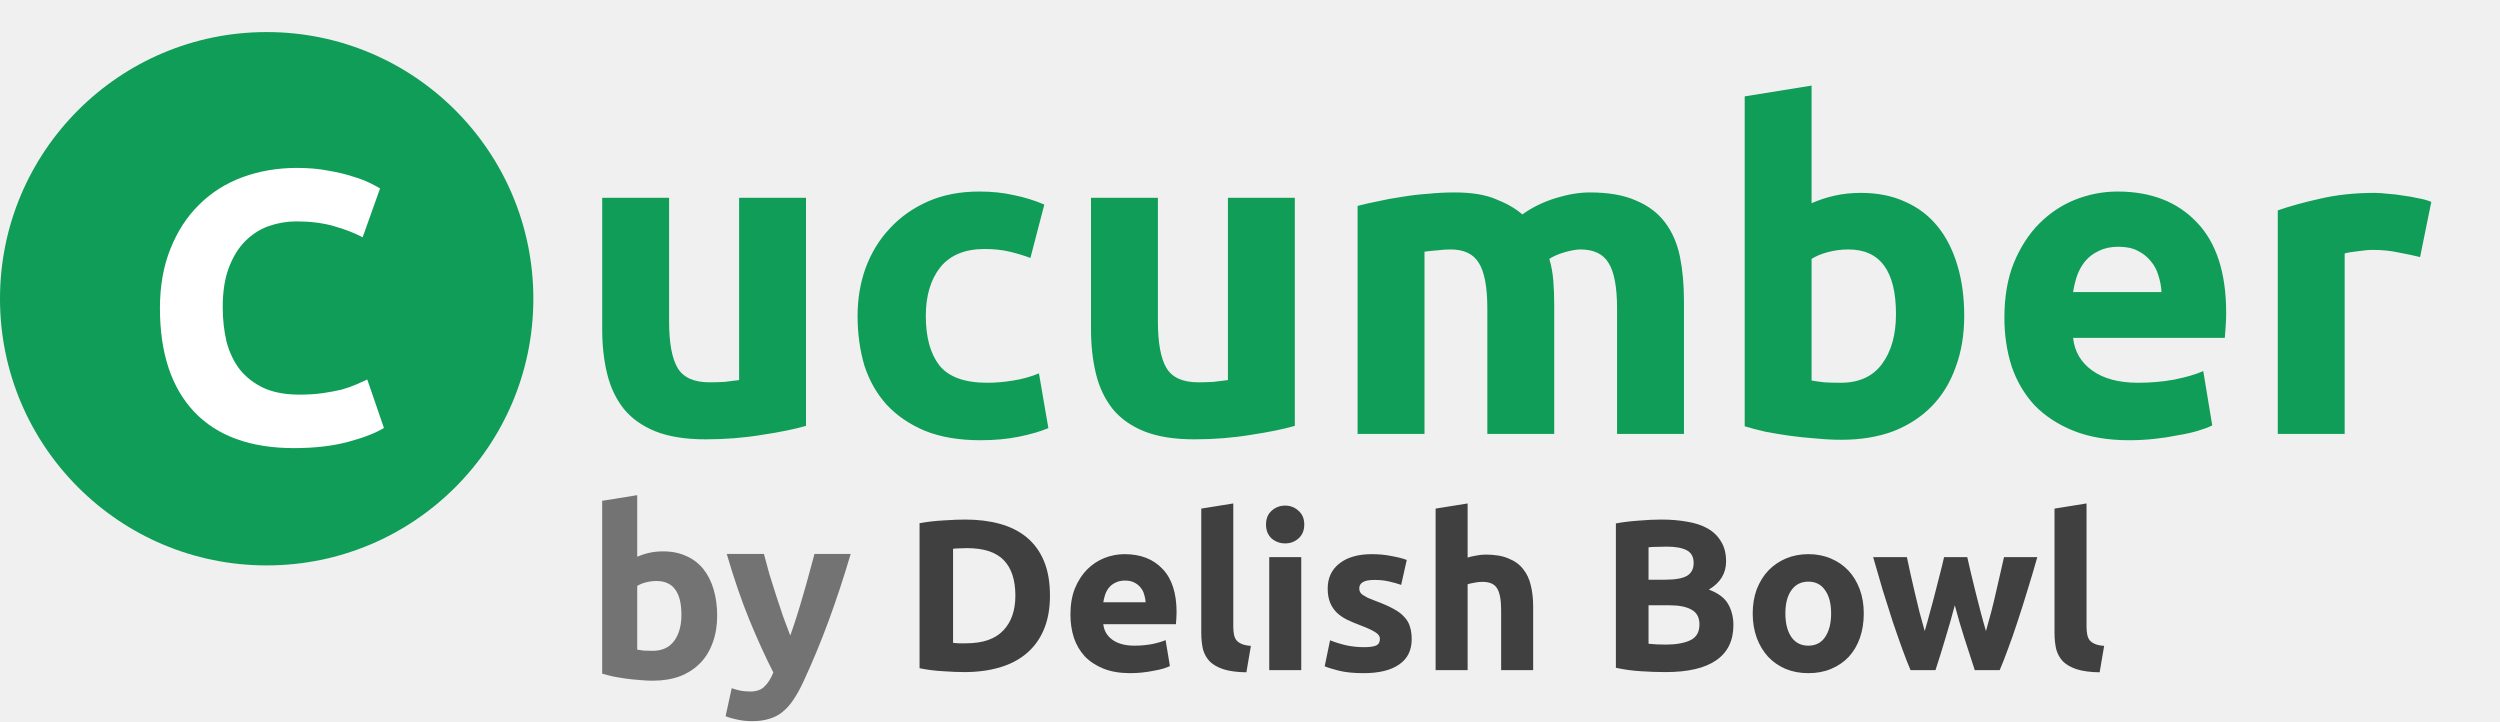
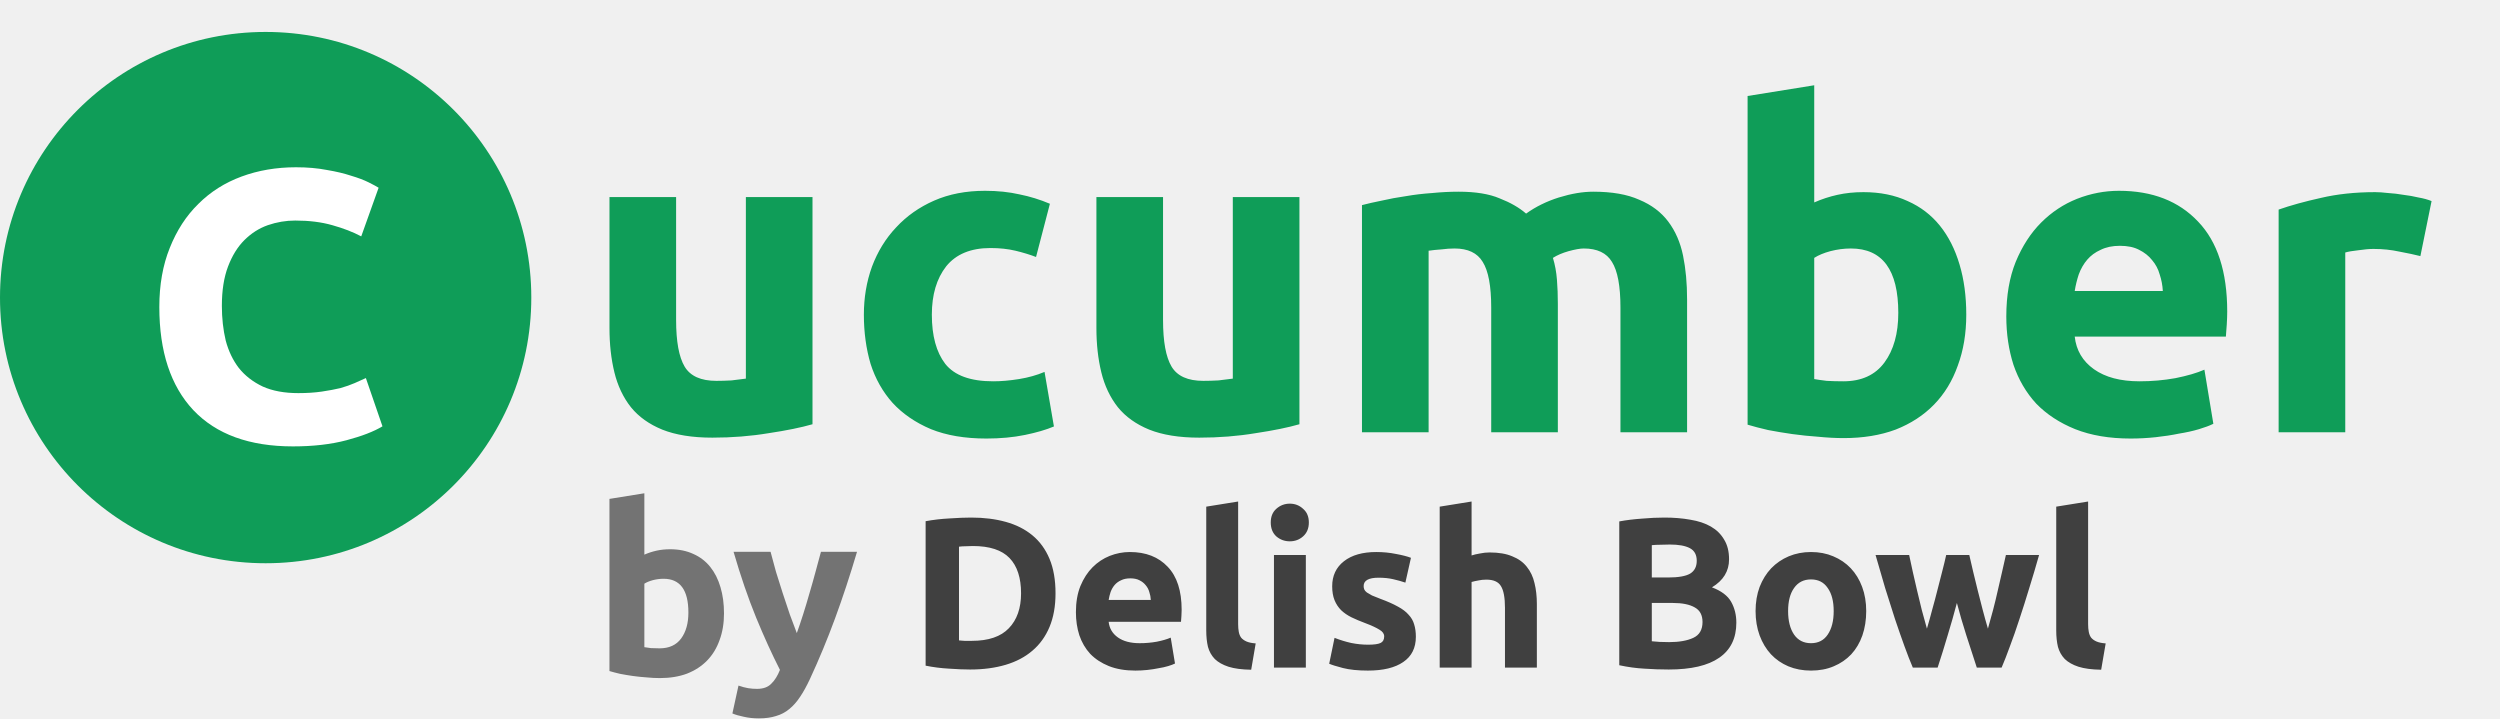
- <svg xmlns="http://www.w3.org/2000/svg" width="2339" height="675" viewBox="0 0 2339 675" fill="none">
+ <svg xmlns="http://www.w3.org/2000/svg" width="2348" height="675" viewBox="0 0 2348 675" fill="none">
  <path d="M499 279.5C499 417.295 387.295 529 249.5 529C111.705 529 0 417.295 0 279.5C0 141.705 111.705 30 249.5 30C387.295 30 499 141.705 499 279.5Z" fill="#0F9D58" />
  <path d="M275.096 419.255C234.243 419.255 203.06 407.893 181.546 385.171C160.274 362.448 149.638 330.177 149.638 288.358C149.638 267.569 152.901 249.077 159.428 232.881C165.955 216.443 174.899 202.664 186.26 191.545C197.621 180.183 211.158 171.602 226.871 165.8C242.583 159.999 259.625 157.098 277.997 157.098C288.633 157.098 298.302 157.944 307.004 159.636C315.707 161.087 323.321 162.9 329.848 165.075C336.374 167.009 341.813 169.064 346.165 171.239C350.516 173.415 353.658 175.107 355.592 176.316L339.275 222.003C331.54 217.893 322.475 214.388 312.081 211.488C301.928 208.587 290.325 207.136 277.271 207.136C268.569 207.136 259.988 208.587 251.527 211.488C243.308 214.388 235.936 219.102 229.409 225.629C223.124 231.914 218.048 240.133 214.18 250.285C210.312 260.438 208.378 272.766 208.378 287.27C208.378 298.873 209.587 309.751 212.004 319.903C214.663 329.814 218.773 338.396 224.333 345.648C230.134 352.9 237.628 358.701 246.813 363.052C255.999 367.162 267.119 369.216 280.172 369.216C288.391 369.216 295.764 368.733 302.291 367.766C308.817 366.799 314.619 365.711 319.695 364.503C324.771 363.052 329.243 361.481 333.111 359.789C336.979 358.097 340.484 356.526 343.626 355.075L359.218 400.4C351.241 405.234 340 409.585 325.497 413.453C310.993 417.321 294.193 419.255 275.096 419.255Z" fill="white" />
-   <path d="M754.103 398.44C743.463 401.52 729.743 404.32 712.943 406.84C696.143 409.64 678.503 411.04 660.023 411.04C641.263 411.04 625.583 408.52 612.983 403.48C600.663 398.44 590.863 391.44 583.583 382.48C576.303 373.24 571.123 362.32 568.043 349.72C564.963 337.12 563.423 323.26 563.423 308.14V185.08H626.003V300.58C626.003 320.74 628.663 335.3 633.983 344.26C639.303 353.22 649.243 357.7 663.803 357.7C668.283 357.7 673.043 357.56 678.083 357.28C683.123 356.72 687.603 356.16 691.523 355.6V185.08H754.103V398.44ZM802.347 295.54C802.347 279.58 804.867 264.6 809.907 250.6C815.227 236.32 822.787 224 832.587 213.64C842.387 203 854.287 194.6 868.287 188.44C882.287 182.28 898.247 179.2 916.167 179.2C927.927 179.2 938.707 180.32 948.507 182.56C958.307 184.52 967.827 187.46 977.067 191.38L964.047 241.36C958.167 239.12 951.727 237.16 944.727 235.48C937.727 233.8 929.887 232.96 921.207 232.96C902.727 232.96 888.867 238.7 879.627 250.18C870.667 261.66 866.187 276.78 866.187 295.54C866.187 315.42 870.387 330.82 878.787 341.74C887.467 352.66 902.447 358.12 923.727 358.12C931.287 358.12 939.407 357.42 948.087 356.02C956.767 354.62 964.747 352.38 972.027 349.3L980.847 400.54C973.567 403.62 964.467 406.28 953.547 408.52C942.627 410.76 930.587 411.88 917.427 411.88C897.267 411.88 879.907 408.94 865.347 403.06C850.787 396.9 838.747 388.64 829.227 378.28C819.987 367.92 813.127 355.74 808.647 341.74C804.447 327.46 802.347 312.06 802.347 295.54ZM1211.43 398.44C1200.79 401.52 1187.07 404.32 1170.27 406.84C1153.47 409.64 1135.83 411.04 1117.35 411.04C1098.59 411.04 1082.91 408.52 1070.31 403.48C1057.99 398.44 1048.19 391.44 1040.91 382.48C1033.63 373.24 1028.45 362.32 1025.37 349.72C1022.29 337.12 1020.75 323.26 1020.75 308.14V185.08H1083.33V300.58C1083.33 320.74 1085.99 335.3 1091.31 344.26C1096.63 353.22 1106.57 357.7 1121.13 357.7C1125.61 357.7 1130.37 357.56 1135.41 357.28C1140.45 356.72 1144.93 356.16 1148.85 355.6V185.08H1211.43V398.44ZM1391.55 288.82C1391.55 268.66 1388.89 254.38 1383.57 245.98C1378.53 237.58 1369.71 233.38 1357.11 233.38C1353.19 233.38 1349.13 233.66 1344.93 234.22C1340.73 234.5 1336.67 234.92 1332.75 235.48V406H1270.17V192.64C1275.49 191.24 1281.65 189.84 1288.65 188.44C1295.93 186.76 1303.49 185.36 1311.33 184.24C1319.45 182.84 1327.71 181.86 1336.11 181.3C1344.51 180.46 1352.77 180.04 1360.89 180.04C1376.85 180.04 1389.73 182.14 1399.53 186.34C1409.61 190.26 1417.87 195.02 1424.31 200.62C1433.27 194.18 1443.49 189.14 1454.97 185.5C1466.73 181.86 1477.51 180.04 1487.31 180.04C1504.95 180.04 1519.37 182.56 1530.57 187.6C1542.05 192.36 1551.15 199.22 1557.87 208.18C1564.59 217.14 1569.21 227.78 1571.73 240.1C1574.25 252.42 1575.51 266.14 1575.51 281.26V406H1512.93V288.82C1512.93 268.66 1510.27 254.38 1504.95 245.98C1499.91 237.58 1491.09 233.38 1478.49 233.38C1475.13 233.38 1470.37 234.22 1464.21 235.9C1458.33 237.58 1453.43 239.68 1449.51 242.2C1451.47 248.64 1452.73 255.5 1453.29 262.78C1453.85 269.78 1454.13 277.34 1454.13 285.46V406H1391.55V288.82ZM1773.88 293.86C1773.88 253.54 1759.04 233.38 1729.36 233.38C1722.92 233.38 1716.48 234.22 1710.04 235.9C1703.88 237.58 1698.84 239.68 1694.92 242.2V356.02C1698 356.58 1701.92 357.14 1706.68 357.7C1711.44 357.98 1716.62 358.12 1722.22 358.12C1739.3 358.12 1752.18 352.24 1760.86 340.48C1769.54 328.72 1773.88 313.18 1773.88 293.86ZM1837.72 295.54C1837.72 313.18 1835.06 329.14 1829.74 343.42C1824.7 357.7 1817.28 369.88 1807.48 379.96C1797.68 390.04 1785.64 397.88 1771.36 403.48C1757.08 408.8 1740.84 411.46 1722.64 411.46C1715.08 411.46 1707.1 411.04 1698.7 410.2C1690.58 409.64 1682.46 408.8 1674.34 407.68C1666.5 406.56 1658.94 405.3 1651.66 403.9C1644.38 402.22 1637.94 400.54 1632.34 398.86V90.16L1694.92 80.08V190.12C1701.92 187.04 1709.2 184.66 1716.76 182.98C1724.32 181.3 1732.44 180.46 1741.12 180.46C1756.8 180.46 1770.66 183.26 1782.7 188.86C1794.74 194.18 1804.82 201.88 1812.94 211.96C1821.06 222.04 1827.22 234.22 1831.42 248.5C1835.62 262.5 1837.72 278.18 1837.72 295.54ZM1875.32 297.22C1875.32 277.62 1878.26 260.54 1884.14 245.98C1890.3 231.14 1898.28 218.82 1908.08 209.02C1917.88 199.22 1929.08 191.8 1941.68 186.76C1954.56 181.72 1967.72 179.2 1981.16 179.2C2012.52 179.2 2037.3 188.86 2055.5 208.18C2073.7 227.22 2082.8 255.36 2082.8 292.6C2082.8 296.24 2082.66 300.3 2082.38 304.78C2082.1 308.98 2081.82 312.76 2081.54 316.12H1939.58C1940.98 329 1947 339.22 1957.64 346.78C1968.28 354.34 1982.56 358.12 2000.48 358.12C2011.96 358.12 2023.16 357.14 2034.08 355.18C2045.28 352.94 2054.38 350.28 2061.38 347.2L2069.78 398.02C2066.42 399.7 2061.94 401.38 2056.34 403.06C2050.74 404.74 2044.44 406.14 2037.44 407.26C2030.72 408.66 2023.44 409.78 2015.6 410.62C2007.76 411.46 1999.92 411.88 1992.08 411.88C1972.2 411.88 1954.84 408.94 1940 403.06C1925.44 397.18 1913.26 389.2 1903.46 379.12C1893.94 368.76 1886.8 356.58 1882.04 342.58C1877.56 328.58 1875.32 313.46 1875.32 297.22ZM2022.32 273.28C2022.04 267.96 2021.06 262.78 2019.38 257.74C2017.98 252.7 2015.6 248.22 2012.24 244.3C2009.16 240.38 2005.1 237.16 2000.06 234.64C1995.3 232.12 1989.28 230.86 1982 230.86C1975 230.86 1968.98 232.12 1963.94 234.64C1958.9 236.88 1954.7 239.96 1951.34 243.88C1947.98 247.8 1945.32 252.42 1943.36 257.74C1941.68 262.78 1940.42 267.96 1939.58 273.28H2022.32ZM2264.23 240.52C2258.63 239.12 2252.05 237.72 2244.49 236.32C2236.93 234.64 2228.81 233.8 2220.13 233.8C2216.21 233.8 2211.45 234.22 2205.85 235.06C2200.53 235.62 2196.47 236.32 2193.67 237.16V406H2131.09V196.84C2142.29 192.92 2155.45 189.28 2170.57 185.92C2185.97 182.28 2203.05 180.46 2221.81 180.46C2225.17 180.46 2229.23 180.74 2233.99 181.3C2238.75 181.58 2243.51 182.14 2248.27 182.98C2253.03 183.54 2257.79 184.38 2262.55 185.5C2267.31 186.34 2271.37 187.46 2274.73 188.86L2264.23 240.52Z" fill="#0F9D58" />
-   <path d="M637.54 575.26C637.54 554.14 629.767 543.58 614.22 543.58C610.847 543.58 607.473 544.02 604.1 544.9C600.873 545.78 598.233 546.88 596.18 548.2V607.82C597.793 608.113 599.847 608.407 602.34 608.7C604.833 608.847 607.547 608.92 610.48 608.92C619.427 608.92 626.173 605.84 630.72 599.68C635.267 593.52 637.54 585.38 637.54 575.26ZM670.98 576.14C670.98 585.38 669.587 593.74 666.8 601.22C664.16 608.7 660.273 615.08 655.14 620.36C650.007 625.64 643.7 629.747 636.22 632.68C628.74 635.467 620.233 636.86 610.7 636.86C606.74 636.86 602.56 636.64 598.16 636.2C593.907 635.907 589.653 635.467 585.4 634.88C581.293 634.293 577.333 633.633 573.52 632.9C569.707 632.02 566.333 631.14 563.4 630.26V468.56L596.18 463.28V520.92C599.847 519.307 603.66 518.06 607.62 517.18C611.58 516.3 615.833 515.86 620.38 515.86C628.593 515.86 635.853 517.327 642.16 520.26C648.467 523.047 653.747 527.08 658 532.36C662.253 537.64 665.48 544.02 667.68 551.5C669.88 558.833 670.98 567.047 670.98 576.14ZM795.906 518.28C789.306 540.573 782.412 561.473 775.226 580.98C768.039 600.487 760.192 619.407 751.686 637.74C748.606 644.34 745.526 649.913 742.446 654.46C739.366 659.153 735.992 662.967 732.326 665.9C728.659 668.98 724.479 671.18 719.786 672.5C715.239 673.967 709.886 674.7 703.726 674.7C698.592 674.7 693.826 674.187 689.426 673.16C685.172 672.28 681.652 671.253 678.866 670.08L684.586 643.9C687.959 645.073 690.966 645.88 693.606 646.32C696.246 646.76 699.032 646.98 701.966 646.98C707.832 646.98 712.306 645.367 715.386 642.14C718.612 639.06 721.326 634.733 723.526 629.16C716.046 614.493 708.566 598.067 701.086 579.88C693.606 561.547 686.566 541.013 679.966 518.28H714.726C716.192 524 717.879 530.233 719.786 536.98C721.839 543.58 723.966 550.327 726.166 557.22C728.366 563.967 730.566 570.567 732.766 577.02C735.112 583.473 737.312 589.34 739.366 594.62C741.272 589.34 743.252 583.473 745.306 577.02C747.359 570.567 749.339 563.967 751.246 557.22C753.299 550.327 755.206 543.58 756.966 536.98C758.872 530.233 760.559 524 762.026 518.28H795.906Z" fill="#737373" />
-   <path d="M891.694 601.473C893.168 601.607 894.843 601.741 896.719 601.875C898.729 601.875 901.074 601.875 903.754 601.875C919.432 601.875 931.023 597.922 938.527 590.016C946.165 582.11 949.984 571.189 949.984 557.253C949.984 542.647 946.366 531.592 939.13 524.088C931.894 516.584 920.437 512.832 904.759 512.832C902.615 512.832 900.404 512.899 898.126 513.033C895.848 513.033 893.704 513.167 891.694 513.435V601.473ZM982.345 557.253C982.345 569.313 980.469 579.832 976.717 588.81C972.965 597.788 967.605 605.225 960.637 611.121C953.803 617.017 945.428 621.439 935.512 624.387C925.596 627.335 914.474 628.809 902.146 628.809C896.518 628.809 889.952 628.541 882.448 628.005C874.944 627.603 867.574 626.665 860.338 625.191V489.516C867.574 488.176 875.078 487.305 882.85 486.903C890.756 486.367 897.523 486.099 903.151 486.099C915.077 486.099 925.864 487.439 935.512 490.119C945.294 492.799 953.669 497.02 960.637 502.782C967.605 508.544 972.965 515.914 976.717 524.892C980.469 533.87 982.345 544.657 982.345 557.253ZM1001.5 574.941C1001.5 565.561 1002.91 557.387 1005.72 550.419C1008.67 543.317 1012.49 537.421 1017.18 532.731C1021.87 528.041 1027.23 524.49 1033.26 522.078C1039.42 519.666 1045.72 518.46 1052.15 518.46C1067.16 518.46 1079.02 523.083 1087.73 532.329C1096.44 541.441 1100.8 554.908 1100.8 572.73C1100.8 574.472 1100.73 576.415 1100.59 578.559C1100.46 580.569 1100.33 582.378 1100.19 583.986H1032.25C1032.92 590.15 1035.81 595.041 1040.9 598.659C1045.99 602.277 1052.82 604.086 1061.4 604.086C1066.89 604.086 1072.25 603.617 1077.48 602.679C1082.84 601.607 1087.19 600.334 1090.54 598.86L1094.56 623.181C1092.96 623.985 1090.81 624.789 1088.13 625.593C1085.45 626.397 1082.44 627.067 1079.09 627.603C1075.87 628.273 1072.39 628.809 1068.64 629.211C1064.88 629.613 1061.13 629.814 1057.38 629.814C1047.87 629.814 1039.56 628.407 1032.46 625.593C1025.49 622.779 1019.66 618.96 1014.97 614.136C1010.41 609.178 1007 603.349 1004.72 596.649C1002.57 589.949 1001.5 582.713 1001.5 574.941ZM1071.85 563.484C1071.72 560.938 1071.25 558.459 1070.44 556.047C1069.77 553.635 1068.64 551.491 1067.03 549.615C1065.55 547.739 1063.61 546.198 1061.2 544.992C1058.92 543.786 1056.04 543.183 1052.56 543.183C1049.21 543.183 1046.32 543.786 1043.91 544.992C1041.5 546.064 1039.49 547.538 1037.88 549.414C1036.27 551.29 1035 553.501 1034.06 556.047C1033.26 558.459 1032.66 560.938 1032.25 563.484H1071.85ZM1166.12 629.01C1157.41 628.876 1150.3 627.938 1144.81 626.196C1139.45 624.454 1135.16 622.042 1131.95 618.96C1128.86 615.744 1126.72 611.925 1125.51 607.503C1124.44 602.947 1123.91 597.855 1123.91 592.227V475.848L1153.86 471.024V586.197C1153.86 588.877 1154.06 591.289 1154.46 593.433C1154.86 595.577 1155.6 597.386 1156.67 598.86C1157.88 600.334 1159.55 601.54 1161.69 602.478C1163.84 603.416 1166.72 604.019 1170.34 604.287L1166.12 629.01ZM1217.45 627H1187.5V521.274H1217.45V627ZM1220.27 490.722C1220.27 496.216 1218.46 500.571 1214.84 503.787C1211.36 506.869 1207.2 508.41 1202.38 508.41C1197.55 508.41 1193.33 506.869 1189.72 503.787C1186.23 500.571 1184.49 496.216 1184.49 490.722C1184.49 485.228 1186.23 480.94 1189.72 477.858C1193.33 474.642 1197.55 473.034 1202.38 473.034C1207.2 473.034 1211.36 474.642 1214.84 477.858C1218.46 480.94 1220.27 485.228 1220.27 490.722ZM1275.96 605.493C1281.45 605.493 1285.34 604.957 1287.62 603.885C1289.89 602.813 1291.03 600.736 1291.03 597.654C1291.03 595.242 1289.56 593.165 1286.61 591.423C1283.66 589.547 1279.17 587.47 1273.14 585.192C1268.45 583.45 1264.17 581.641 1260.28 579.765C1256.53 577.889 1253.31 575.678 1250.63 573.132C1247.95 570.452 1245.87 567.303 1244.4 563.685C1242.93 560.067 1242.19 555.712 1242.19 550.62C1242.19 540.704 1245.87 532.865 1253.24 527.103C1260.61 521.341 1270.73 518.46 1283.6 518.46C1290.03 518.46 1296.19 519.063 1302.09 520.269C1307.98 521.341 1312.67 522.547 1316.16 523.887L1310.93 547.203C1307.45 545.997 1303.63 544.925 1299.47 543.987C1295.45 543.049 1290.9 542.58 1285.81 542.58C1276.43 542.58 1271.74 545.193 1271.74 550.419C1271.74 551.625 1271.94 552.697 1272.34 553.635C1272.74 554.573 1273.55 555.511 1274.75 556.449C1275.96 557.253 1277.57 558.191 1279.58 559.263C1281.72 560.201 1284.4 561.273 1287.62 562.479C1294.18 564.891 1299.61 567.303 1303.9 569.715C1308.18 571.993 1311.53 574.539 1313.95 577.353C1316.49 580.033 1318.23 583.048 1319.17 586.398C1320.24 589.748 1320.78 593.634 1320.78 598.056C1320.78 608.508 1316.83 616.414 1308.92 621.774C1301.15 627.134 1290.09 629.814 1275.76 629.814C1266.38 629.814 1258.54 629.01 1252.24 627.402C1246.08 625.794 1241.79 624.454 1239.38 623.382L1244.4 599.061C1249.49 601.071 1254.72 602.679 1260.08 603.885C1265.44 604.957 1270.73 605.493 1275.96 605.493ZM1343.16 627V475.848L1373.11 471.024V521.676C1375.12 521.006 1377.67 520.403 1380.75 519.867C1383.96 519.197 1387.05 518.862 1389.99 518.862C1398.57 518.862 1405.67 520.068 1411.3 522.48C1417.06 524.758 1421.62 528.041 1424.97 532.329C1428.45 536.617 1430.86 541.709 1432.2 547.605C1433.68 553.501 1434.42 560.067 1434.42 567.303V627H1404.47V570.921C1404.47 561.273 1403.19 554.439 1400.65 550.419C1398.24 546.399 1393.68 544.389 1386.98 544.389C1384.3 544.389 1381.75 544.657 1379.34 545.193C1377.06 545.595 1374.99 546.064 1373.11 546.6V627H1343.16ZM1558.25 628.809C1550.61 628.809 1542.98 628.541 1535.34 628.005C1527.83 627.603 1520 626.531 1511.82 624.789V489.717C1518.25 488.511 1525.29 487.64 1532.93 487.104C1540.56 486.434 1547.67 486.099 1554.23 486.099C1563.08 486.099 1571.18 486.769 1578.55 488.109C1586.06 489.315 1592.49 491.459 1597.85 494.541C1603.21 497.623 1607.36 501.71 1610.31 506.802C1613.39 511.76 1614.93 517.924 1614.93 525.294C1614.93 536.416 1609.57 545.193 1598.85 551.625C1607.7 554.975 1613.73 559.531 1616.94 565.293C1620.16 571.055 1621.77 577.554 1621.77 584.79C1621.77 599.396 1616.41 610.384 1605.69 617.754C1595.1 625.124 1579.29 628.809 1558.25 628.809ZM1542.37 566.298V602.277C1544.65 602.545 1547.13 602.746 1549.81 602.88C1552.49 603.014 1555.44 603.081 1558.65 603.081C1568.03 603.081 1575.61 601.741 1581.37 599.061C1587.13 596.381 1590.01 591.423 1590.01 584.187C1590.01 577.755 1587.6 573.199 1582.77 570.519C1577.95 567.705 1571.05 566.298 1562.07 566.298H1542.37ZM1542.37 542.379H1557.65C1567.3 542.379 1574.2 541.173 1578.35 538.761C1582.51 536.215 1584.58 532.195 1584.58 526.701C1584.58 521.073 1582.44 517.12 1578.15 514.842C1573.86 512.564 1567.57 511.425 1559.26 511.425C1556.58 511.425 1553.7 511.492 1550.61 511.626C1547.53 511.626 1544.79 511.76 1542.37 512.028V542.379ZM1743.75 573.936C1743.75 582.244 1742.54 589.882 1740.13 596.85C1737.72 603.684 1734.24 609.58 1729.68 614.538C1725.12 619.362 1719.63 623.114 1713.2 625.794C1706.9 628.474 1699.8 629.814 1691.89 629.814C1684.12 629.814 1677.02 628.474 1670.59 625.794C1664.29 623.114 1658.86 619.362 1654.31 614.538C1649.75 609.58 1646.2 603.684 1643.65 596.85C1641.11 589.882 1639.83 582.244 1639.83 573.936C1639.83 565.628 1641.11 558.057 1643.65 551.223C1646.33 544.389 1649.95 538.56 1654.51 533.736C1659.2 528.912 1664.69 525.16 1670.99 522.48C1677.42 519.8 1684.39 518.46 1691.89 518.46C1699.53 518.46 1706.5 519.8 1712.8 522.48C1719.23 525.16 1724.72 528.912 1729.28 533.736C1733.83 538.56 1737.39 544.389 1739.93 551.223C1742.48 558.057 1743.75 565.628 1743.75 573.936ZM1713.2 573.936C1713.2 564.69 1711.32 557.454 1707.57 552.228C1703.95 546.868 1698.73 544.188 1691.89 544.188C1685.06 544.188 1679.77 546.868 1676.01 552.228C1672.26 557.454 1670.39 564.69 1670.39 573.936C1670.39 583.182 1672.26 590.552 1676.01 596.046C1679.77 601.406 1685.06 604.086 1691.89 604.086C1698.73 604.086 1703.95 601.406 1707.57 596.046C1711.32 590.552 1713.2 583.182 1713.2 573.936ZM1828.91 566.298C1826.23 576.482 1823.35 586.599 1820.27 596.649C1817.32 606.699 1814.17 616.816 1810.82 627H1787.51C1785.1 621.372 1782.48 614.672 1779.67 606.9C1776.86 599.128 1773.91 590.686 1770.83 581.574C1767.88 572.328 1764.8 562.613 1761.58 552.429C1758.5 542.111 1755.48 531.726 1752.53 521.274H1784.09C1785.16 526.098 1786.3 531.391 1787.51 537.153C1788.85 542.781 1790.19 548.61 1791.53 554.64C1793 560.67 1794.48 566.767 1795.95 572.931C1797.56 578.961 1799.17 584.79 1800.77 590.418C1802.52 584.522 1804.19 578.492 1805.8 572.328C1807.54 566.164 1809.15 560.134 1810.62 554.238C1812.23 548.208 1813.71 542.446 1815.05 536.952C1816.52 531.324 1817.79 526.098 1818.86 521.274H1840.57C1841.64 526.098 1842.85 531.324 1844.19 536.952C1845.53 542.446 1846.94 548.208 1848.41 554.238C1849.89 560.134 1851.43 566.164 1853.03 572.328C1854.64 578.492 1856.32 584.522 1858.06 590.418C1859.67 584.79 1861.28 578.961 1862.88 572.931C1864.49 566.767 1865.97 560.67 1867.31 554.64C1868.78 548.61 1870.12 542.781 1871.33 537.153C1872.67 531.391 1873.87 526.098 1874.94 521.274H1906.1C1903.15 531.726 1900.07 542.111 1896.85 552.429C1893.77 562.613 1890.69 572.328 1887.61 581.574C1884.66 590.686 1881.71 599.128 1878.76 606.9C1875.95 614.672 1873.34 621.372 1870.92 627H1847.61C1844.26 616.816 1840.97 606.699 1837.76 596.649C1834.54 586.599 1831.59 576.482 1828.91 566.298ZM1964.42 629.01C1955.71 628.876 1948.61 627.938 1943.12 626.196C1937.76 624.454 1933.47 622.042 1930.25 618.96C1927.17 615.744 1925.03 611.925 1923.82 607.503C1922.75 602.947 1922.21 597.855 1922.21 592.227V475.848L1952.16 471.024V586.197C1952.16 588.877 1952.36 591.289 1952.77 593.433C1953.17 595.577 1953.91 597.386 1954.98 598.86C1956.18 600.334 1957.86 601.54 1960 602.478C1962.15 603.416 1965.03 604.019 1968.65 604.287L1964.42 629.01Z" fill="#404040" />
+   <path d="M763.103 398.44C752.463 401.52 738.743 404.32 721.943 406.84C705.143 409.64 687.503 411.04 669.023 411.04C650.263 411.04 634.583 408.52 621.983 403.48C609.663 398.44 599.863 391.44 592.583 382.48C585.303 373.24 580.123 362.32 577.043 349.72C573.963 337.12 572.423 323.26 572.423 308.14V185.08H635.003V300.58C635.003 320.74 637.663 335.3 642.983 344.26C648.303 353.22 658.243 357.7 672.803 357.7C677.283 357.7 682.043 357.56 687.083 357.28C692.123 356.72 696.603 356.16 700.523 355.6V185.08H763.103V398.44ZM811.347 295.54C811.347 279.58 813.867 264.6 818.907 250.6C824.227 236.32 831.787 224 841.587 213.64C851.387 203 863.287 194.6 877.287 188.44C891.287 182.28 907.247 179.2 925.167 179.2C936.927 179.2 947.707 180.32 957.507 182.56C967.307 184.52 976.827 187.46 986.067 191.38L973.047 241.36C967.167 239.12 960.727 237.16 953.727 235.48C946.727 233.8 938.887 232.96 930.207 232.96C911.727 232.96 897.867 238.7 888.627 250.18C879.667 261.66 875.187 276.78 875.187 295.54C875.187 315.42 879.387 330.82 887.787 341.74C896.467 352.66 911.447 358.12 932.727 358.12C940.287 358.12 948.407 357.42 957.087 356.02C965.767 354.62 973.747 352.38 981.027 349.3L989.847 400.54C982.567 403.62 973.467 406.28 962.547 408.52C951.627 410.76 939.587 411.88 926.427 411.88C906.267 411.88 888.907 408.94 874.347 403.06C859.787 396.9 847.747 388.64 838.227 378.28C828.987 367.92 822.127 355.74 817.647 341.74C813.447 327.46 811.347 312.06 811.347 295.54ZM1220.43 398.44C1209.79 401.52 1196.07 404.32 1179.27 406.84C1162.47 409.64 1144.83 411.04 1126.35 411.04C1107.59 411.04 1091.91 408.52 1079.31 403.48C1066.99 398.44 1057.19 391.44 1049.91 382.48C1042.63 373.24 1037.45 362.32 1034.37 349.72C1031.29 337.12 1029.75 323.26 1029.75 308.14V185.08H1092.33V300.58C1092.33 320.74 1094.99 335.3 1100.31 344.26C1105.63 353.22 1115.57 357.7 1130.13 357.7C1134.61 357.7 1139.37 357.56 1144.41 357.28C1149.45 356.72 1153.93 356.16 1157.85 355.6V185.08H1220.43V398.44ZM1400.55 288.82C1400.55 268.66 1397.89 254.38 1392.57 245.98C1387.53 237.58 1378.71 233.38 1366.11 233.38C1362.19 233.38 1358.13 233.66 1353.93 234.22C1349.73 234.5 1345.67 234.92 1341.75 235.48V406H1279.17V192.64C1284.49 191.24 1290.65 189.84 1297.65 188.44C1304.93 186.76 1312.49 185.36 1320.33 184.24C1328.45 182.84 1336.71 181.86 1345.11 181.3C1353.51 180.46 1361.77 180.04 1369.89 180.04C1385.85 180.04 1398.73 182.14 1408.53 186.34C1418.61 190.26 1426.87 195.02 1433.31 200.62C1442.27 194.18 1452.49 189.14 1463.97 185.5C1475.73 181.86 1486.51 180.04 1496.31 180.04C1513.95 180.04 1528.37 182.56 1539.57 187.6C1551.05 192.36 1560.15 199.22 1566.87 208.18C1573.59 217.14 1578.21 227.78 1580.73 240.1C1583.25 252.42 1584.51 266.14 1584.51 281.26V406H1521.93V288.82C1521.93 268.66 1519.27 254.38 1513.95 245.98C1508.91 237.58 1500.09 233.38 1487.49 233.38C1484.13 233.38 1479.37 234.22 1473.21 235.9C1467.33 237.58 1462.43 239.68 1458.51 242.2C1460.47 248.64 1461.73 255.5 1462.29 262.78C1462.85 269.78 1463.13 277.34 1463.13 285.46V406H1400.55V288.82ZM1782.88 293.86C1782.88 253.54 1768.04 233.38 1738.36 233.38C1731.92 233.38 1725.48 234.22 1719.04 235.9C1712.88 237.58 1707.84 239.68 1703.92 242.2V356.02C1707 356.58 1710.92 357.14 1715.68 357.7C1720.44 357.98 1725.62 358.12 1731.22 358.12C1748.3 358.12 1761.18 352.24 1769.86 340.48C1778.54 328.72 1782.88 313.18 1782.88 293.86ZM1846.72 295.54C1846.72 313.18 1844.06 329.14 1838.74 343.42C1833.7 357.7 1826.28 369.88 1816.48 379.96C1806.68 390.04 1794.64 397.88 1780.36 403.48C1766.08 408.8 1749.84 411.46 1731.64 411.46C1724.08 411.46 1716.1 411.04 1707.7 410.2C1699.58 409.64 1691.46 408.8 1683.34 407.68C1675.5 406.56 1667.94 405.3 1660.66 403.9C1653.38 402.22 1646.94 400.54 1641.34 398.86V90.16L1703.92 80.08V190.12C1710.92 187.04 1718.2 184.66 1725.76 182.98C1733.32 181.3 1741.44 180.46 1750.12 180.46C1765.8 180.46 1779.66 183.26 1791.7 188.86C1803.74 194.18 1813.82 201.88 1821.94 211.96C1830.06 222.04 1836.22 234.22 1840.42 248.5C1844.62 262.5 1846.72 278.18 1846.72 295.54ZM1884.32 297.22C1884.32 277.62 1887.26 260.54 1893.14 245.98C1899.3 231.14 1907.28 218.82 1917.08 209.02C1926.88 199.22 1938.08 191.8 1950.68 186.76C1963.56 181.72 1976.72 179.2 1990.16 179.2C2021.52 179.2 2046.3 188.86 2064.5 208.18C2082.7 227.22 2091.8 255.36 2091.8 292.6C2091.8 296.24 2091.66 300.3 2091.38 304.78C2091.1 308.98 2090.82 312.76 2090.54 316.12H1948.58C1949.98 329 1956 339.22 1966.64 346.78C1977.28 354.34 1991.56 358.12 2009.48 358.12C2020.96 358.12 2032.16 357.14 2043.08 355.18C2054.28 352.94 2063.38 350.28 2070.38 347.2L2078.78 398.02C2075.42 399.7 2070.94 401.38 2065.34 403.06C2059.74 404.74 2053.44 406.14 2046.44 407.26C2039.72 408.66 2032.44 409.78 2024.6 410.62C2016.76 411.46 2008.92 411.88 2001.08 411.88C1981.2 411.88 1963.84 408.94 1949 403.06C1934.44 397.18 1922.26 389.2 1912.46 379.12C1902.94 368.76 1895.8 356.58 1891.04 342.58C1886.56 328.58 1884.32 313.46 1884.32 297.22ZM2031.32 273.28C2031.04 267.96 2030.06 262.78 2028.38 257.74C2026.98 252.7 2024.6 248.22 2021.24 244.3C2018.16 240.38 2014.1 237.16 2009.06 234.64C2004.3 232.12 1998.28 230.86 1991 230.86C1984 230.86 1977.98 232.12 1972.94 234.64C1967.9 236.88 1963.7 239.96 1960.34 243.88C1956.98 247.8 1954.32 252.42 1952.36 257.74C1950.68 262.78 1949.42 267.96 1948.58 273.28H2031.32ZM2273.23 240.52C2267.63 239.12 2261.05 237.72 2253.49 236.32C2245.93 234.64 2237.81 233.8 2229.13 233.8C2225.21 233.8 2220.45 234.22 2214.85 235.06C2209.53 235.62 2205.47 236.32 2202.67 237.16V406H2140.09V196.84C2151.29 192.92 2164.45 189.28 2179.57 185.92C2194.97 182.28 2212.05 180.46 2230.81 180.46C2234.17 180.46 2238.23 180.74 2242.99 181.3C2247.75 181.58 2252.51 182.14 2257.27 182.98C2262.03 183.54 2266.79 184.38 2271.55 185.5C2276.31 186.34 2280.37 187.46 2283.73 188.86L2273.23 240.52Z" fill="#0F9D58" />
+   <path d="M646.54 575.26C646.54 554.14 638.767 543.58 623.22 543.58C619.847 543.58 616.473 544.02 613.1 544.9C609.873 545.78 607.233 546.88 605.18 548.2V607.82C606.793 608.113 608.847 608.407 611.34 608.7C613.833 608.847 616.547 608.92 619.48 608.92C628.427 608.92 635.173 605.84 639.72 599.68C644.267 593.52 646.54 585.38 646.54 575.26ZM679.98 576.14C679.98 585.38 678.587 593.74 675.8 601.22C673.16 608.7 669.273 615.08 664.14 620.36C659.007 625.64 652.7 629.747 645.22 632.68C637.74 635.467 629.233 636.86 619.7 636.86C615.74 636.86 611.56 636.64 607.16 636.2C602.907 635.907 598.653 635.467 594.4 634.88C590.293 634.293 586.333 633.633 582.52 632.9C578.707 632.02 575.333 631.14 572.4 630.26V468.56L605.18 463.28V520.92C608.847 519.307 612.66 518.06 616.62 517.18C620.58 516.3 624.833 515.86 629.38 515.86C637.593 515.86 644.853 517.327 651.16 520.26C657.467 523.047 662.747 527.08 667 532.36C671.253 537.64 674.48 544.02 676.68 551.5C678.88 558.833 679.98 567.047 679.98 576.14ZM804.906 518.28C798.306 540.573 791.412 561.473 784.226 580.98C777.039 600.487 769.192 619.407 760.686 637.74C757.606 644.34 754.526 649.913 751.446 654.46C748.366 659.153 744.992 662.967 741.326 665.9C737.659 668.98 733.479 671.18 728.786 672.5C724.239 673.967 718.886 674.7 712.726 674.7C707.592 674.7 702.826 674.187 698.426 673.16C694.172 672.28 690.652 671.253 687.866 670.08L693.586 643.9C696.959 645.073 699.966 645.88 702.606 646.32C705.246 646.76 708.032 646.98 710.966 646.98C716.832 646.98 721.306 645.367 724.386 642.14C727.612 639.06 730.326 634.733 732.526 629.16C725.046 614.493 717.566 598.067 710.086 579.88C702.606 561.547 695.566 541.013 688.966 518.28H723.726C725.192 524 726.879 530.233 728.786 536.98C730.839 543.58 732.966 550.327 735.166 557.22C737.366 563.967 739.566 570.567 741.766 577.02C744.112 583.473 746.312 589.34 748.366 594.62C750.272 589.34 752.252 583.473 754.306 577.02C756.359 570.567 758.339 563.967 760.246 557.22C762.299 550.327 764.206 543.58 765.966 536.98C767.872 530.233 769.559 524 771.026 518.28H804.906Z" fill="#737373" />
+   <path d="M900.694 601.473C902.168 601.607 903.843 601.741 905.719 601.875C907.729 601.875 910.074 601.875 912.754 601.875C928.432 601.875 940.023 597.922 947.527 590.016C955.165 582.11 958.984 571.189 958.984 557.253C958.984 542.647 955.366 531.592 948.13 524.088C940.894 516.584 929.437 512.832 913.759 512.832C911.615 512.832 909.404 512.899 907.126 513.033C904.848 513.033 902.704 513.167 900.694 513.435V601.473ZM991.345 557.253C991.345 569.313 989.469 579.832 985.717 588.81C981.965 597.788 976.605 605.225 969.637 611.121C962.803 617.017 954.428 621.439 944.512 624.387C934.596 627.335 923.474 628.809 911.146 628.809C905.518 628.809 898.952 628.541 891.448 628.005C883.944 627.603 876.574 626.665 869.338 625.191V489.516C876.574 488.176 884.078 487.305 891.85 486.903C899.756 486.367 906.523 486.099 912.151 486.099C924.077 486.099 934.864 487.439 944.512 490.119C954.294 492.799 962.669 497.02 969.637 502.782C976.605 508.544 981.965 515.914 985.717 524.892C989.469 533.87 991.345 544.657 991.345 557.253ZM1010.5 574.941C1010.5 565.561 1011.91 557.387 1014.72 550.419C1017.67 543.317 1021.49 537.421 1026.18 532.731C1030.87 528.041 1036.23 524.49 1042.26 522.078C1048.42 519.666 1054.72 518.46 1061.15 518.46C1076.16 518.46 1088.02 523.083 1096.73 532.329C1105.44 541.441 1109.8 554.908 1109.8 572.73C1109.8 574.472 1109.73 576.415 1109.59 578.559C1109.46 580.569 1109.33 582.378 1109.19 583.986H1041.25C1041.92 590.15 1044.81 595.041 1049.9 598.659C1054.99 602.277 1061.82 604.086 1070.4 604.086C1075.89 604.086 1081.25 603.617 1086.48 602.679C1091.84 601.607 1096.19 600.334 1099.54 598.86L1103.56 623.181C1101.96 623.985 1099.81 624.789 1097.13 625.593C1094.45 626.397 1091.44 627.067 1088.09 627.603C1084.87 628.273 1081.39 628.809 1077.64 629.211C1073.88 629.613 1070.13 629.814 1066.38 629.814C1056.87 629.814 1048.56 628.407 1041.46 625.593C1034.49 622.779 1028.66 618.96 1023.97 614.136C1019.41 609.178 1016 603.349 1013.72 596.649C1011.57 589.949 1010.5 582.713 1010.5 574.941ZM1080.85 563.484C1080.72 560.938 1080.25 558.459 1079.44 556.047C1078.77 553.635 1077.64 551.491 1076.03 549.615C1074.55 547.739 1072.61 546.198 1070.2 544.992C1067.92 543.786 1065.04 543.183 1061.56 543.183C1058.21 543.183 1055.32 543.786 1052.91 544.992C1050.5 546.064 1048.49 547.538 1046.88 549.414C1045.27 551.29 1044 553.501 1043.06 556.047C1042.26 558.459 1041.66 560.938 1041.25 563.484H1080.85ZM1175.12 629.01C1166.41 628.876 1159.3 627.938 1153.81 626.196C1148.45 624.454 1144.16 622.042 1140.95 618.96C1137.86 615.744 1135.72 611.925 1134.51 607.503C1133.44 602.947 1132.91 597.855 1132.91 592.227V475.848L1162.86 471.024V586.197C1162.86 588.877 1163.06 591.289 1163.46 593.433C1163.86 595.577 1164.6 597.386 1165.67 598.86C1166.88 600.334 1168.55 601.54 1170.69 602.478C1172.84 603.416 1175.72 604.019 1179.34 604.287L1175.12 629.01ZM1226.45 627H1196.5V521.274H1226.45V627ZM1229.27 490.722C1229.27 496.216 1227.46 500.571 1223.84 503.787C1220.36 506.869 1216.2 508.41 1211.38 508.41C1206.55 508.41 1202.33 506.869 1198.72 503.787C1195.23 500.571 1193.49 496.216 1193.49 490.722C1193.49 485.228 1195.23 480.94 1198.72 477.858C1202.33 474.642 1206.55 473.034 1211.38 473.034C1216.2 473.034 1220.36 474.642 1223.84 477.858C1227.46 480.94 1229.27 485.228 1229.27 490.722ZM1284.96 605.493C1290.45 605.493 1294.34 604.957 1296.62 603.885C1298.89 602.813 1300.03 600.736 1300.03 597.654C1300.03 595.242 1298.56 593.165 1295.61 591.423C1292.66 589.547 1288.17 587.47 1282.14 585.192C1277.45 583.45 1273.17 581.641 1269.28 579.765C1265.53 577.889 1262.31 575.678 1259.63 573.132C1256.95 570.452 1254.87 567.303 1253.4 563.685C1251.93 560.067 1251.19 555.712 1251.19 550.62C1251.19 540.704 1254.87 532.865 1262.24 527.103C1269.61 521.341 1279.73 518.46 1292.6 518.46C1299.03 518.46 1305.19 519.063 1311.09 520.269C1316.98 521.341 1321.67 522.547 1325.16 523.887L1319.93 547.203C1316.45 545.997 1312.63 544.925 1308.47 543.987C1304.45 543.049 1299.9 542.58 1294.81 542.58C1285.43 542.58 1280.74 545.193 1280.74 550.419C1280.74 551.625 1280.94 552.697 1281.34 553.635C1281.74 554.573 1282.55 555.511 1283.75 556.449C1284.96 557.253 1286.57 558.191 1288.58 559.263C1290.72 560.201 1293.4 561.273 1296.62 562.479C1303.18 564.891 1308.61 567.303 1312.9 569.715C1317.18 571.993 1320.53 574.539 1322.95 577.353C1325.49 580.033 1327.23 583.048 1328.17 586.398C1329.24 589.748 1329.78 593.634 1329.78 598.056C1329.78 608.508 1325.83 616.414 1317.92 621.774C1310.15 627.134 1299.09 629.814 1284.76 629.814C1275.38 629.814 1267.54 629.01 1261.24 627.402C1255.08 625.794 1250.79 624.454 1248.38 623.382L1253.4 599.061C1258.49 601.071 1263.72 602.679 1269.08 603.885C1274.44 604.957 1279.73 605.493 1284.96 605.493ZM1352.16 627V475.848L1382.11 471.024V521.676C1384.12 521.006 1386.67 520.403 1389.75 519.867C1392.96 519.197 1396.05 518.862 1398.99 518.862C1407.57 518.862 1414.67 520.068 1420.3 522.48C1426.06 524.758 1430.62 528.041 1433.97 532.329C1437.45 536.617 1439.86 541.709 1441.2 547.605C1442.68 553.501 1443.42 560.067 1443.42 567.303V627H1413.47V570.921C1413.47 561.273 1412.19 554.439 1409.65 550.419C1407.24 546.399 1402.68 544.389 1395.98 544.389C1393.3 544.389 1390.75 544.657 1388.34 545.193C1386.06 545.595 1383.99 546.064 1382.11 546.6V627H1352.16ZM1567.25 628.809C1559.61 628.809 1551.98 628.541 1544.34 628.005C1536.83 627.603 1529 626.531 1520.82 624.789V489.717C1527.25 488.511 1534.29 487.64 1541.93 487.104C1549.56 486.434 1556.67 486.099 1563.23 486.099C1572.08 486.099 1580.18 486.769 1587.55 488.109C1595.06 489.315 1601.49 491.459 1606.85 494.541C1612.21 497.623 1616.36 501.71 1619.31 506.802C1622.39 511.76 1623.93 517.924 1623.93 525.294C1623.93 536.416 1618.57 545.193 1607.85 551.625C1616.7 554.975 1622.73 559.531 1625.94 565.293C1629.16 571.055 1630.77 577.554 1630.77 584.79C1630.77 599.396 1625.41 610.384 1614.69 617.754C1604.1 625.124 1588.29 628.809 1567.25 628.809ZM1551.37 566.298V602.277C1553.65 602.545 1556.13 602.746 1558.81 602.88C1561.49 603.014 1564.44 603.081 1567.65 603.081C1577.03 603.081 1584.61 601.741 1590.37 599.061C1596.13 596.381 1599.01 591.423 1599.01 584.187C1599.01 577.755 1596.6 573.199 1591.77 570.519C1586.95 567.705 1580.05 566.298 1571.07 566.298H1551.37ZM1551.37 542.379H1566.65C1576.3 542.379 1583.2 541.173 1587.35 538.761C1591.51 536.215 1593.58 532.195 1593.58 526.701C1593.58 521.073 1591.44 517.12 1587.15 514.842C1582.86 512.564 1576.57 511.425 1568.26 511.425C1565.58 511.425 1562.7 511.492 1559.61 511.626C1556.53 511.626 1553.79 511.76 1551.37 512.028V542.379ZM1752.75 573.936C1752.75 582.244 1751.54 589.882 1749.13 596.85C1746.72 603.684 1743.24 609.58 1738.68 614.538C1734.12 619.362 1728.63 623.114 1722.2 625.794C1715.9 628.474 1708.8 629.814 1700.89 629.814C1693.12 629.814 1686.02 628.474 1679.59 625.794C1673.29 623.114 1667.86 619.362 1663.31 614.538C1658.75 609.58 1655.2 603.684 1652.65 596.85C1650.11 589.882 1648.83 582.244 1648.83 573.936C1648.83 565.628 1650.11 558.057 1652.65 551.223C1655.33 544.389 1658.95 538.56 1663.51 533.736C1668.2 528.912 1673.69 525.16 1679.99 522.48C1686.42 519.8 1693.39 518.46 1700.89 518.46C1708.53 518.46 1715.5 519.8 1721.8 522.48C1728.23 525.16 1733.72 528.912 1738.28 533.736C1742.83 538.56 1746.39 544.389 1748.93 551.223C1751.48 558.057 1752.75 565.628 1752.75 573.936ZM1722.2 573.936C1722.2 564.69 1720.32 557.454 1716.57 552.228C1712.95 546.868 1707.73 544.188 1700.89 544.188C1694.06 544.188 1688.77 546.868 1685.01 552.228C1681.26 557.454 1679.39 564.69 1679.39 573.936C1679.39 583.182 1681.26 590.552 1685.01 596.046C1688.77 601.406 1694.06 604.086 1700.89 604.086C1707.73 604.086 1712.95 601.406 1716.57 596.046C1720.32 590.552 1722.2 583.182 1722.2 573.936ZM1837.91 566.298C1835.23 576.482 1832.35 586.599 1829.27 596.649C1826.32 606.699 1823.17 616.816 1819.82 627H1796.51C1794.1 621.372 1791.48 614.672 1788.67 606.9C1785.86 599.128 1782.91 590.686 1779.83 581.574C1776.88 572.328 1773.8 562.613 1770.58 552.429C1767.5 542.111 1764.48 531.726 1761.53 521.274H1793.09C1794.16 526.098 1795.3 531.391 1796.51 537.153C1797.85 542.781 1799.19 548.61 1800.53 554.64C1802 560.67 1803.48 566.767 1804.95 572.931C1806.56 578.961 1808.17 584.79 1809.77 590.418C1811.52 584.522 1813.19 578.492 1814.8 572.328C1816.54 566.164 1818.15 560.134 1819.62 554.238C1821.23 548.208 1822.71 542.446 1824.05 536.952C1825.52 531.324 1826.79 526.098 1827.86 521.274H1849.57C1850.64 526.098 1851.85 531.324 1853.19 536.952C1854.53 542.446 1855.94 548.208 1857.41 554.238C1858.89 560.134 1860.43 566.164 1862.03 572.328C1863.64 578.492 1865.32 584.522 1867.06 590.418C1868.67 584.79 1870.28 578.961 1871.88 572.931C1873.49 566.767 1874.97 560.67 1876.31 554.64C1877.78 548.61 1879.12 542.781 1880.33 537.153C1881.67 531.391 1882.87 526.098 1883.94 521.274H1915.1C1912.15 531.726 1909.07 542.111 1905.85 552.429C1902.77 562.613 1899.69 572.328 1896.61 581.574C1893.66 590.686 1890.71 599.128 1887.76 606.9C1884.95 614.672 1882.34 621.372 1879.92 627H1856.61C1853.26 616.816 1849.97 606.699 1846.76 596.649C1843.54 586.599 1840.59 576.482 1837.91 566.298ZM1973.42 629.01C1964.71 628.876 1957.61 627.938 1952.12 626.196C1946.76 624.454 1942.47 622.042 1939.25 618.96C1936.17 615.744 1934.03 611.925 1932.82 607.503C1931.75 602.947 1931.21 597.855 1931.21 592.227V475.848L1961.16 471.024V586.197C1961.16 588.877 1961.36 591.289 1961.77 593.433C1962.17 595.577 1962.91 597.386 1963.98 598.86C1965.18 600.334 1966.86 601.54 1969 602.478C1971.15 603.416 1974.03 604.019 1977.65 604.287L1973.42 629.01Z" fill="#404040" />
</svg>
